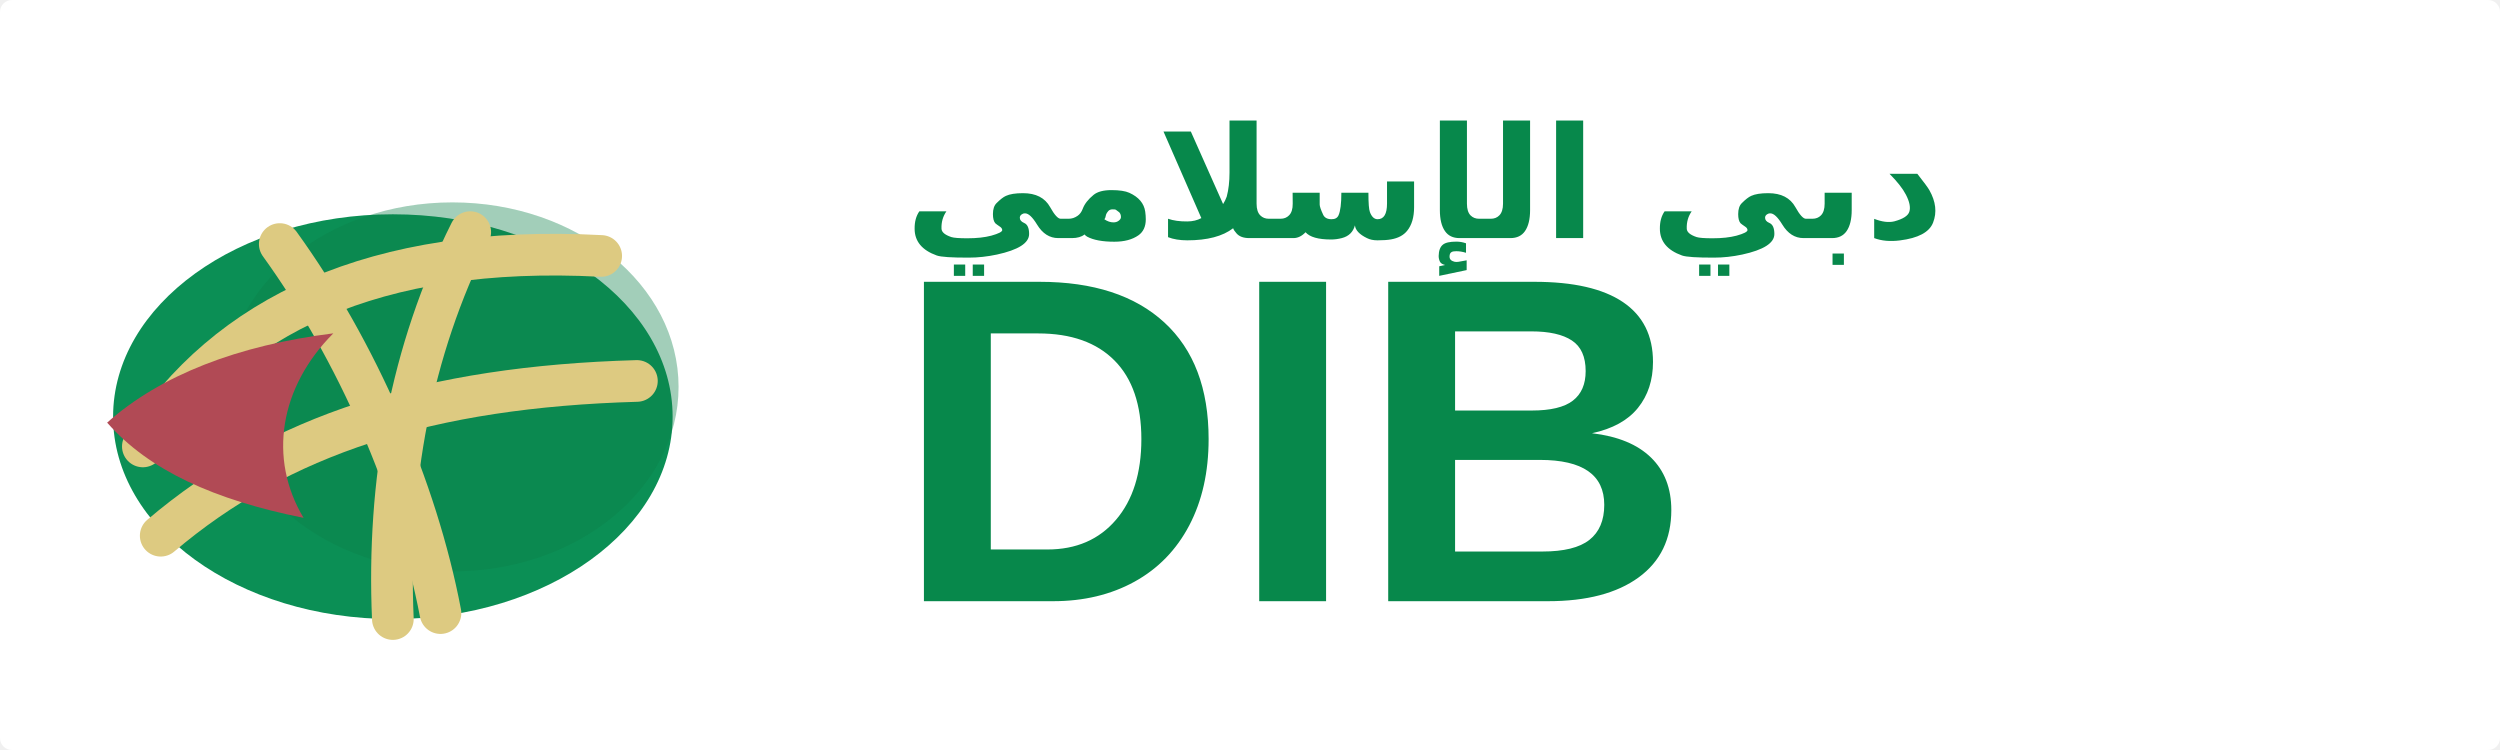
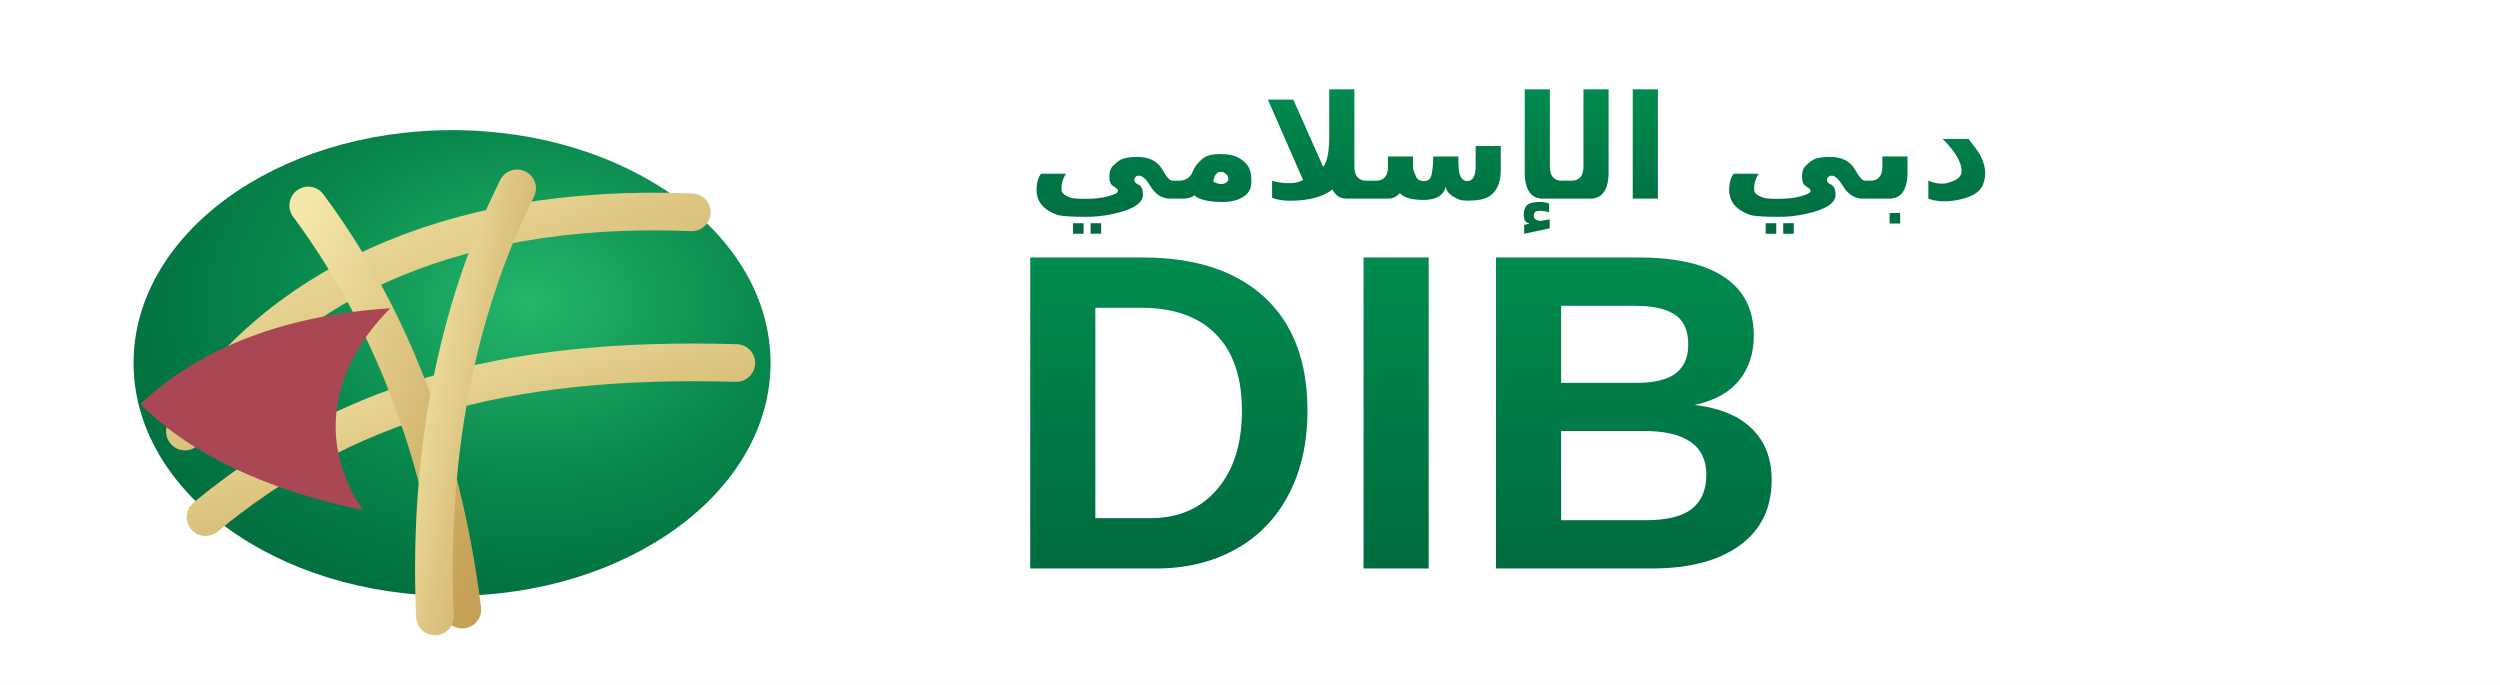
- <svg xmlns="http://www.w3.org/2000/svg" width="420" height="126" viewBox="0 0 420 126" role="img" aria-label="Dubai Islamic Bank logo">
-   <rect width="420" height="126" rx="2" fill="#ffffff" />
-   <g transform="translate(18 34)">
-     <ellipse cx="48" cy="36" rx="47" ry="34" fill="#0b8f55" />
-     <ellipse cx="58" cy="31" rx="38" ry="31" fill="#0a7f48" opacity="0.38" />
-     <path d="M6 41 C20 19 45 7 83 9" fill="none" stroke="#ddca81" stroke-width="7" stroke-linecap="round" />
-     <path d="M9 56 C29 39 54 31 89 30" fill="none" stroke="#ddca81" stroke-width="7" stroke-linecap="round" />
-     <path d="M29 7 C42 25 52 48 56 69" fill="none" stroke="#ddca81" stroke-width="7" stroke-linecap="round" />
-     <path d="M61 5 C51 25 47 47 48 70" fill="none" stroke="#ddca81" stroke-width="7" stroke-linecap="round" />
-     <path d="M0 37 C9 29 22 24 38 22 C29 31 27 43 33 53 C18 50 7 45 0 37Z" fill="#b14a55" />
+ <svg xmlns="http://www.w3.org/2000/svg" width="730" height="200" viewBox="0 0 730 200" role="img" aria-label="Dubai Islamic Bank logo">
+   <defs>
+     <radialGradient id="globeGreen" cx="62%" cy="37%" r="72%">
+       <stop offset="0" stop-color="#25b66c" />
+       <stop offset="0.55" stop-color="#07864b" />
+       <stop offset="1" stop-color="#006b3d" />
+     </radialGradient>
+     <linearGradient id="gridGold" x1="0" x2="1" y1="0" y2="1">
+       <stop offset="0" stop-color="#f4e7aa" />
+       <stop offset="1" stop-color="#c5a155" />
+     </linearGradient>
+     <linearGradient id="dibGreen" x1="0" x2="0" y1="0" y2="1">
+       <stop offset="0" stop-color="#008b4f" />
+       <stop offset="1" stop-color="#006b3f" />
+     </linearGradient>
+   </defs>
+   <rect width="730" height="200" fill="#ffffff" />
+   <g transform="translate(34 48)">
+     <ellipse cx="98" cy="58" rx="93" ry="68" fill="url(#globeGreen)" />
+     <path d="M20 78 C45 37 96 11 168 14" fill="none" stroke="url(#gridGold)" stroke-width="11" stroke-linecap="round" />
+     <path d="M26 103 C66 70 112 56 181 58" fill="none" stroke="url(#gridGold)" stroke-width="11" stroke-linecap="round" />
+     <path d="M56 12 C79 43 95 82 101 130" fill="none" stroke="url(#gridGold)" stroke-width="11" stroke-linecap="round" />
+     <path d="M117 7 C99 43 91 86 93 132" fill="none" stroke="url(#gridGold)" stroke-width="11" stroke-linecap="round" />
+     <path d="M7 70 C25 53 50 44 80 42 C62 60 59 82 72 101 C44 95 22 85 7 70Z" fill="#a94854" />
  </g>
-   <g fill="#07884b" font-family="Arial, Helvetica, sans-serif" font-weight="700">
-     <text x="152" y="40" font-size="26">دبي الإسلامي</text>
-     <text x="150" y="101" font-size="78">DIB</text>
+   <g fill="url(#dibGreen)" font-family="Arial, Helvetica, sans-serif" font-weight="700">
+     <text x="300" y="58" font-size="42">دبي الإسلامي</text>
+     <text x="292" y="166" font-size="132" letter-spacing="2">DIB</text>
  </g>
</svg>
